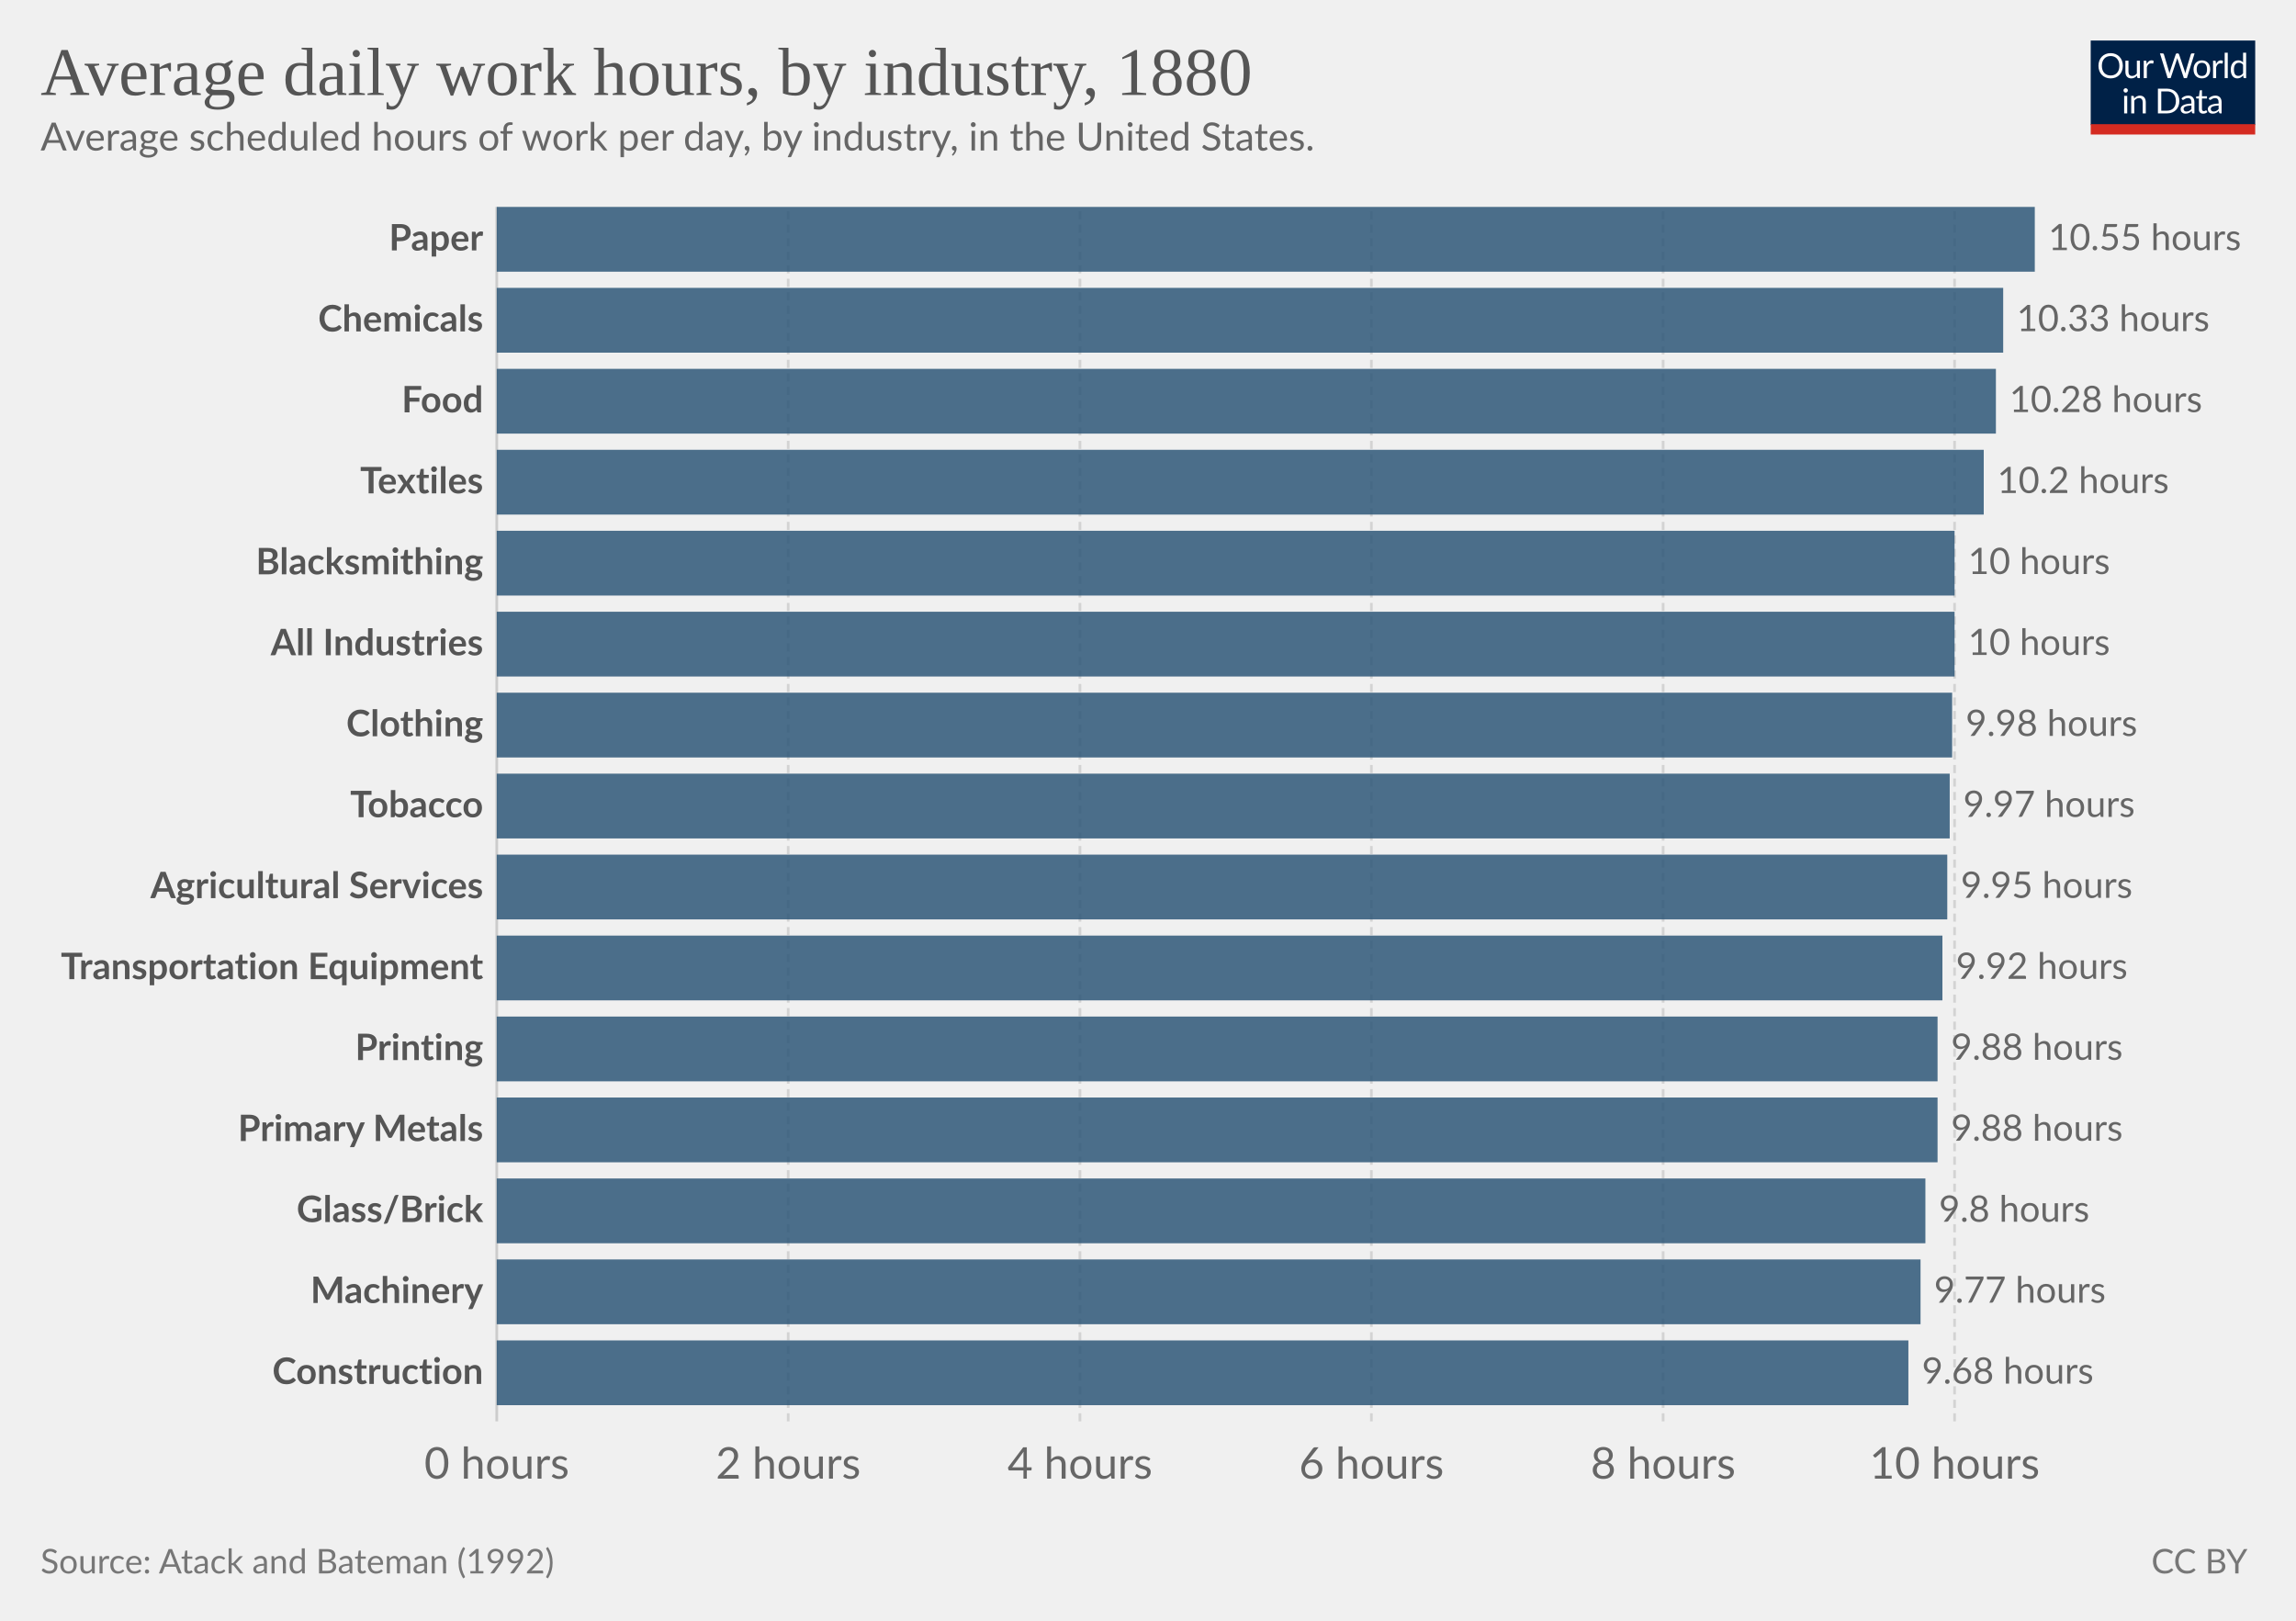
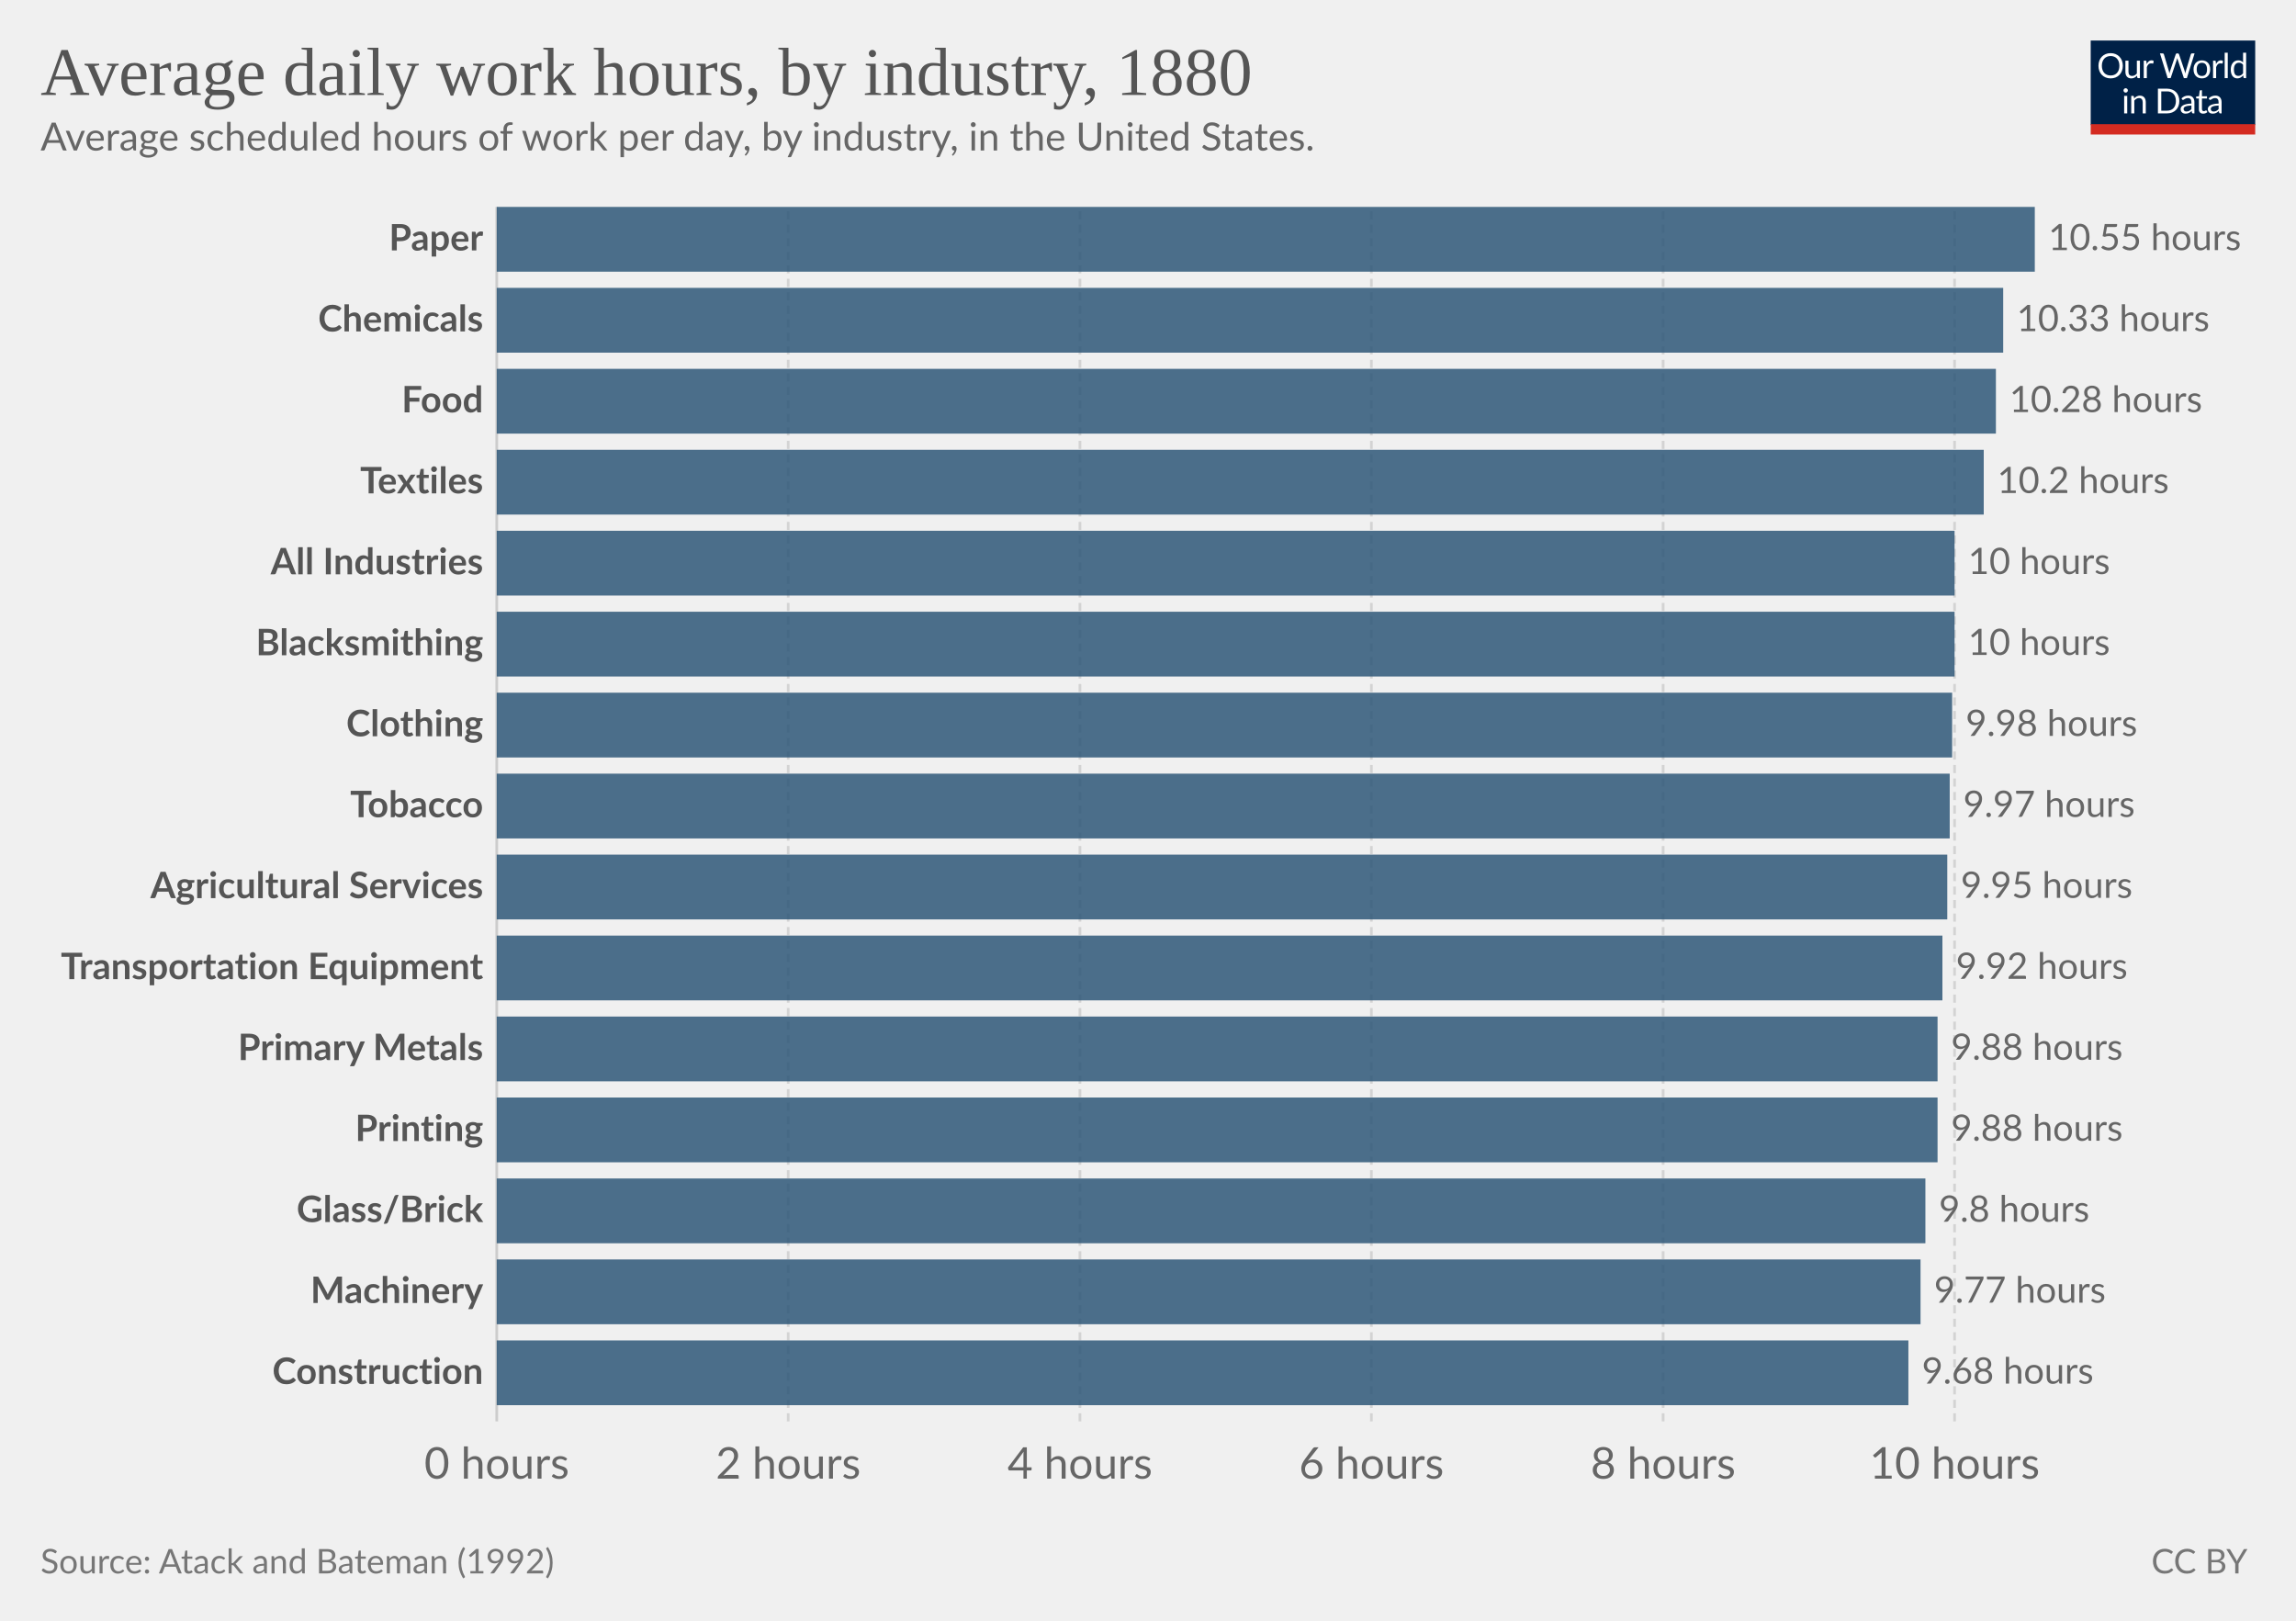
<svg xmlns="http://www.w3.org/2000/svg" version="1.1" style="font-family:Lato, 'Helvetica Neue', Helvetica, Arial, sans-serif;font-size:18px;background-color:white;text-rendering:optimizeLegibility;-webkit-font-smoothing:antialiased" width="850" height="600" viewBox="0 0 850 600">
  <g class="HeaderView">
    <g transform="translate(774, 15) scale(0.29)">
      <svg className="owidLog" width="210" height="120" viewBox="0 0 210 120" fill="none">
        <g clip-path="url(#clip0)">
          <path d="M0 0h210v107.89H0V0z" fill="#002147" />
          <path d="M40.98 32.25c0 2.36-.38 4.53-1.12 6.51a14.26 14.26 0 0 1-8.1 8.4c-1.9.78-4.02 1.17-6.34 1.17-2.31 0-4.42-.39-6.33-1.17a14.31 14.31 0 0 1-8.08-8.4 18.29 18.29 0 0 1-1.12-6.51c0-2.36.38-4.53 1.12-6.5.75-1.97 1.8-3.67 3.17-5.1a14.32 14.32 0 0 1 4.9-3.34c1.92-.8 4.03-1.19 6.34-1.19 2.32 0 4.43.4 6.34 1.19 1.92.8 3.56 1.9 4.93 3.34a14.87 14.87 0 0 1 3.17 5.1 18.1 18.1 0 0 1 1.12 6.5zm-4.38 0c0-1.94-.26-3.68-.8-5.22a10.91 10.91 0 0 0-2.24-3.89 9.68 9.68 0 0 0-3.52-2.46 11.95 11.95 0 0 0-4.62-.86c-1.68 0-3.21.28-4.6.86a9.88 9.88 0 0 0-3.54 2.46 10.91 10.91 0 0 0-2.24 3.9c-.53 1.53-.8 3.27-.8 5.2 0 1.94.27 3.68.8 5.22a11.17 11.17 0 0 0 2.24 3.9 10.01 10.01 0 0 0 3.55 2.44c1.38.56 2.9.83 4.6.83s3.24-.27 4.61-.83a9.8 9.8 0 0 0 3.52-2.44 11.17 11.17 0 0 0 2.25-3.9c.53-1.54.8-3.28.8-5.21zm26.22-6.54V48H60.5c-.56 0-.9-.27-1.05-.81l-.31-2.4a12.45 12.45 0 0 1-3.26 2.6c-1.2.64-2.58.96-4.13.96-1.22 0-2.3-.2-3.24-.6a6.52 6.52 0 0 1-2.33-1.7 7.37 7.37 0 0 1-1.43-2.67c-.3-1.04-.46-2.2-.46-3.45V25.7h3.91v14.22c0 1.68.38 2.99 1.15 3.91.77.93 1.96 1.39 3.54 1.39 1.16 0 2.24-.27 3.23-.82a10.42 10.42 0 0 0 2.8-2.28V25.7h3.91zm8.61 4.47a9.94 9.94 0 0 1 2.6-3.56 5.64 5.64 0 0 1 3.76-1.3c.47 0 .92.05 1.34.15.44.1.83.27 1.17.49l-.3 2.92c-.09.37-.3.55-.66.55-.2 0-.5-.04-.9-.13a6.21 6.21 0 0 0-3.24.18 4.23 4.23 0 0 0-1.47.92c-.42.4-.81.9-1.17 1.5-.33.58-.64 1.26-.92 2.02V48H67.7V25.71h2.25c.42 0 .72.08.88.25.16.16.27.44.33.83l.26 3.39zm61.16-13.7L122.75 48h-3.82l-7.99-24.05a21.95 21.95 0 0 1-.42-1.58 38.36 38.36 0 0 1-.44 1.58L102.05 48h-3.83L88.4 16.47h3.54c.38 0 .7.1.95.29.26.2.43.43.5.73l6.52 21.9.28 1.28.29 1.46.3-1.46.38-1.27 7.41-21.91c.1-.25.26-.48.51-.69.27-.22.58-.33.95-.33h1.23c.38 0 .69.1.92.29a1.77 1.77 0 0 1 .53.73l7.4 21.9a28.4 28.4 0 0 1 .68 2.62 29.52 29.52 0 0 1 .52-2.61l6.54-21.91a1.31 1.31 0 0 1 .48-.7c.27-.21.58-.32.95-.32h3.32zm9.35 8.88c1.63 0 3.1.27 4.4.82a9.43 9.43 0 0 1 5.46 5.94c.5 1.4.74 2.98.74 4.73 0 1.76-.25 3.34-.74 4.75a9.43 9.43 0 0 1-5.46 5.92c-1.3.52-2.77.79-4.4.79-1.64 0-3.12-.27-4.44-.8a9.42 9.42 0 0 1-3.35-2.3c-.92-1-1.63-2.2-2.13-3.61-.49-1.41-.73-3-.73-4.75s.24-3.33.73-4.73c.5-1.43 1.2-2.64 2.13-3.63.93-1 2.04-1.77 3.35-2.31 1.32-.55 2.8-.82 4.44-.82zm0 19.89c2.2 0 3.84-.73 4.93-2.2 1.08-1.48 1.63-3.54 1.63-6.18 0-2.66-.55-4.72-1.63-6.2-1.09-1.49-2.73-2.23-4.93-2.23-1.12 0-2.09.2-2.93.57a5.71 5.71 0 0 0-2.06 1.65c-.55.72-.96 1.61-1.24 2.67-.26 1.04-.4 2.22-.4 3.54 0 2.64.55 4.7 1.64 6.18 1.1 1.47 2.76 2.2 4.99 2.2zm17.97-15.07a9.94 9.94 0 0 1 2.6-3.56 5.64 5.64 0 0 1 3.76-1.3c.47 0 .91.05 1.34.15.44.1.83.27 1.16.49l-.28 2.92c-.09.37-.31.55-.66.55-.2 0-.5-.04-.9-.13a6.2 6.2 0 0 0-3.24.18 4.23 4.23 0 0 0-1.47.92c-.43.4-.82.9-1.17 1.5a13.1 13.1 0 0 0-.92 2.02V48h-3.94V25.71h2.24c.43 0 .72.08.88.25.17.16.28.44.33.83l.27 3.39zm15.04-14.59V48h-3.92V15.6h3.92zm19.55 15.43a6.22 6.22 0 0 0-2.38-2.05 6.7 6.7 0 0 0-2.86-.6c-2.07 0-3.66.75-4.77 2.23-1.12 1.48-1.68 3.6-1.68 6.33 0 1.46.13 2.7.38 3.74a7.29 7.29 0 0 0 1.1 2.56 4.35 4.35 0 0 0 1.78 1.45c.7.3 1.5.46 2.4.46 1.29 0 2.41-.3 3.36-.88a9.6 9.6 0 0 0 2.67-2.49V31.02zm3.91-15.43V48h-2.33c-.56 0-.9-.27-1.06-.81l-.35-2.71a12.13 12.13 0 0 1-3.25 2.77 8.28 8.28 0 0 1-4.23 1.06 7.31 7.31 0 0 1-6.14-2.9c-.73-.96-1.3-2.15-1.69-3.57a18.35 18.35 0 0 1 .07-9.48 11.29 11.29 0 0 1 1.89-3.7 8.7 8.7 0 0 1 7.06-3.34 7.96 7.96 0 0 1 6.12 2.62V15.59h3.91zM46.61 70.71V93H42.7V70.71h3.91zm.84-7c0 .39-.08.75-.24 1.09-.15.32-.35.61-.62.88-.25.25-.55.44-.9.59a2.67 2.67 0 0 1-2.16 0 2.9 2.9 0 0 1-1.45-1.47 2.67 2.67 0 0 1 0-2.16c.15-.35.35-.65.6-.9.25-.27.53-.47.85-.62a2.67 2.67 0 0 1 2.16 0c.35.15.65.35.9.62.27.25.47.55.62.9.16.34.24.7.24 1.08zm7.97 10.24c.49-.54 1-1.04 1.54-1.48a9.85 9.85 0 0 1 3.66-1.84 8.96 8.96 0 0 1 5.43.35c.94.4 1.72.97 2.33 1.71.63.74 1.11 1.62 1.43 2.67.32 1.04.49 2.19.49 3.45V93h-3.94V78.81c0-1.69-.4-3-1.17-3.92-.76-.93-1.93-1.4-3.5-1.4-1.15 0-2.24.27-3.25.83-1 .56-1.92 1.31-2.77 2.27V93h-3.94V70.71h2.35c.56 0 .9.28 1.04.82l.3 2.42zm57.7 3.3c0 2.36-.37 4.5-1.11 6.44a14.3 14.3 0 0 1-3.17 4.98c-1.37 1.37-3 2.45-4.93 3.2-1.9.76-4.02 1.13-6.33 1.13H85.8V61.47h11.77c2.31 0 4.42.39 6.33 1.15a13.8 13.8 0 0 1 8.1 8.18 17.75 17.75 0 0 1 1.12 6.45zm-4.37 0c0-1.94-.26-3.67-.8-5.2a10.94 10.94 0 0 0-2.23-3.87 9.57 9.57 0 0 0-3.53-2.42 12.23 12.23 0 0 0-4.61-.83h-7.5v24.62h7.5c1.7 0 3.24-.28 4.61-.84a9.7 9.7 0 0 0 3.53-2.4 10.94 10.94 0 0 0 2.24-3.87c.53-1.53.8-3.26.8-5.2zm19.8 5.72c-1.8.06-3.34.2-4.62.44-1.26.22-2.3.51-3.1.88-.8.36-1.37.8-1.74 1.3-.35.5-.53 1.05-.53 1.67 0 .58.1 1.1.3 1.52a3 3 0 0 0 .76 1.05c.34.27.73.46 1.17.6a6.13 6.13 0 0 0 1.45.17 7.28 7.28 0 0 0 3.5-.81 11.95 11.95 0 0 0 2.82-2.2v-4.62zm-12.65-9.11a12.73 12.73 0 0 1 3.98-2.66c1.43-.59 3-.88 4.73-.88 1.25 0 2.36.2 3.33.61a6.81 6.81 0 0 1 3.94 4.38c.33 1.04.5 2.19.5 3.43V93h-1.74a1.8 1.8 0 0 1-.88-.18c-.2-.13-.36-.38-.48-.74l-.44-2.12-1.72 1.46a9.48 9.48 0 0 1-3.74 1.7c-.69.15-1.46.23-2.3.23-.87 0-1.69-.12-2.45-.35a5.34 5.34 0 0 1-3.34-2.93 6.64 6.64 0 0 1-.49-2.64c0-.88.25-1.72.73-2.53a6.33 6.33 0 0 1 2.35-2.17c1.09-.63 2.5-1.15 4.25-1.54 1.75-.41 3.89-.65 6.42-.7v-1.75c0-1.73-.37-3.03-1.12-3.91-.75-.9-1.84-1.34-3.28-1.34-.97 0-1.78.12-2.44.37-.64.23-1.2.5-1.7.81l-1.23.82c-.33.23-.67.35-1 .35-.27 0-.5-.07-.69-.2a2.1 2.1 0 0 1-.48-.53l-.7-1.25zm27.67 19.5c-1.76 0-3.12-.5-4.07-1.48-.94-.98-1.41-2.4-1.41-4.25V74h-2.68a.9.9 0 0 1-.6-.2c-.16-.14-.24-.36-.24-.66v-1.56l3.65-.46.9-6.89c.05-.22.14-.4.29-.52a.88.88 0 0 1 .62-.22H142v7.67h6.44V74H142v13.38c0 .94.22 1.63.68 2.09.45.45 1.04.68 1.76.68a3.21 3.21 0 0 0 1.85-.53l.55-.35c.16-.12.3-.18.41-.18.2 0 .4.13.55.38l1.15 1.87a7.45 7.45 0 0 1-2.44 1.5 8.53 8.53 0 0 1-2.95.52zm19.68-10.4c-1.8.07-3.34.21-4.62.45-1.26.22-2.3.51-3.1.88-.8.36-1.37.8-1.74 1.3-.35.5-.53 1.05-.53 1.67 0 .58.1 1.1.3 1.52a2.9 2.9 0 0 0 .76 1.05c.34.27.73.46 1.17.6a6.13 6.13 0 0 0 1.45.17 7.3 7.3 0 0 0 3.5-.81 12.04 12.04 0 0 0 2.82-2.2v-4.62zm-12.65-9.1a12.72 12.72 0 0 1 3.99-2.66c1.42-.59 3-.88 4.72-.88 1.25 0 2.36.2 3.33.61a6.81 6.81 0 0 1 3.94 4.38c.33 1.04.5 2.19.5 3.43V93h-1.74a1.8 1.8 0 0 1-.88-.18c-.2-.13-.36-.38-.48-.74l-.44-2.12-1.72 1.46a9.48 9.48 0 0 1-3.74 1.7c-.69.15-1.46.23-2.3.23-.87 0-1.69-.12-2.45-.35a5.33 5.33 0 0 1-3.34-2.93 6.62 6.62 0 0 1-.49-2.64c0-.88.25-1.72.73-2.53a6.33 6.33 0 0 1 2.35-2.17c1.09-.63 2.5-1.15 4.25-1.54 1.74-.41 3.89-.65 6.42-.7v-1.75c0-1.73-.37-3.03-1.12-3.91-.75-.9-1.84-1.34-3.28-1.34-.97 0-1.78.12-2.44.37-.64.23-1.2.5-1.7.81l-1.22.82c-.34.23-.68.35-1.02.35-.26 0-.49-.07-.68-.2a1.88 1.88 0 0 1-.48-.53l-.7-1.25zM40.98 32.25c0 2.36-.38 4.53-1.12 6.51a14.26 14.26 0 0 1-8.1 8.4c-1.9.78-4.02 1.17-6.34 1.17-2.31 0-4.42-.39-6.33-1.17a14.31 14.31 0 0 1-8.08-8.4 18.29 18.29 0 0 1-1.12-6.51c0-2.36.38-4.53 1.12-6.5.75-1.97 1.8-3.67 3.17-5.1a14.32 14.32 0 0 1 4.9-3.34c1.92-.8 4.03-1.19 6.34-1.19 2.32 0 4.43.4 6.34 1.19 1.92.8 3.56 1.9 4.93 3.34a14.87 14.87 0 0 1 3.17 5.1 18.1 18.1 0 0 1 1.12 6.5zm-4.38 0c0-1.94-.26-3.68-.8-5.22a10.91 10.91 0 0 0-2.24-3.89 9.68 9.68 0 0 0-3.52-2.46 11.95 11.95 0 0 0-4.62-.86c-1.68 0-3.21.28-4.6.86a9.88 9.88 0 0 0-3.54 2.46 10.91 10.91 0 0 0-2.24 3.9c-.53 1.53-.8 3.27-.8 5.2 0 1.94.27 3.68.8 5.22a11.17 11.17 0 0 0 2.24 3.9 10.01 10.01 0 0 0 3.55 2.44c1.38.56 2.9.83 4.6.83s3.24-.27 4.61-.83a9.8 9.8 0 0 0 3.52-2.44 11.17 11.17 0 0 0 2.25-3.9c.53-1.54.8-3.28.8-5.21zm26.22-6.54V48H60.5c-.56 0-.9-.27-1.05-.81l-.31-2.4a12.45 12.45 0 0 1-3.26 2.6c-1.2.64-2.58.96-4.13.96-1.22 0-2.3-.2-3.24-.6a6.52 6.52 0 0 1-2.33-1.7 7.37 7.37 0 0 1-1.43-2.67c-.3-1.04-.46-2.2-.46-3.45V25.7h3.91v14.22c0 1.68.38 2.99 1.15 3.91.77.93 1.96 1.39 3.54 1.39 1.16 0 2.24-.27 3.23-.82a10.42 10.42 0 0 0 2.8-2.28V25.7h3.91zm8.61 4.47a9.94 9.94 0 0 1 2.6-3.56 5.64 5.64 0 0 1 3.76-1.3c.47 0 .92.05 1.34.15.44.1.83.27 1.17.49l-.3 2.92c-.09.37-.3.55-.66.55-.2 0-.5-.04-.9-.13a6.21 6.21 0 0 0-3.24.18 4.23 4.23 0 0 0-1.47.92c-.42.4-.81.9-1.17 1.5-.33.58-.64 1.26-.92 2.02V48H67.7V25.71h2.25c.42 0 .72.08.88.25.16.16.27.44.33.83l.26 3.39zm61.16-13.7L122.75 48h-3.82l-7.99-24.05a21.95 21.95 0 0 1-.42-1.58 38.36 38.36 0 0 1-.44 1.58L102.05 48h-3.83L88.4 16.47h3.54c.38 0 .7.1.95.29.26.2.43.43.5.73l6.52 21.9.28 1.28.29 1.46.3-1.46.38-1.27 7.41-21.91c.1-.25.26-.48.51-.69.27-.22.58-.33.95-.33h1.23c.38 0 .69.1.92.29a1.77 1.77 0 0 1 .53.73l7.4 21.9a28.4 28.4 0 0 1 .68 2.62 29.52 29.52 0 0 1 .52-2.61l6.54-21.91a1.31 1.31 0 0 1 .48-.7c.27-.21.58-.32.95-.32h3.32zm9.35 8.88c1.63 0 3.1.27 4.4.82a9.43 9.43 0 0 1 5.46 5.94c.5 1.4.74 2.98.74 4.73 0 1.76-.25 3.34-.74 4.75a9.43 9.43 0 0 1-5.46 5.92c-1.3.52-2.77.79-4.4.79-1.64 0-3.12-.27-4.44-.8a9.42 9.42 0 0 1-3.35-2.3c-.92-1-1.63-2.2-2.13-3.61-.49-1.41-.73-3-.73-4.75s.24-3.33.73-4.73c.5-1.43 1.2-2.64 2.13-3.63.93-1 2.04-1.77 3.35-2.31 1.32-.55 2.8-.82 4.44-.82zm0 19.89c2.2 0 3.84-.73 4.93-2.2 1.08-1.48 1.63-3.54 1.63-6.18 0-2.66-.55-4.72-1.63-6.2-1.09-1.49-2.73-2.23-4.93-2.23-1.12 0-2.09.2-2.93.57a5.71 5.71 0 0 0-2.06 1.65c-.55.72-.96 1.61-1.24 2.67-.26 1.04-.4 2.22-.4 3.54 0 2.64.55 4.7 1.64 6.18 1.1 1.47 2.76 2.2 4.99 2.2zm17.97-15.07a9.94 9.94 0 0 1 2.6-3.56 5.64 5.64 0 0 1 3.76-1.3c.47 0 .91.05 1.34.15.44.1.83.27 1.16.49l-.28 2.92c-.09.37-.31.55-.66.55-.2 0-.5-.04-.9-.13a6.2 6.2 0 0 0-3.24.18 4.23 4.23 0 0 0-1.47.92c-.43.4-.82.9-1.17 1.5a13.1 13.1 0 0 0-.92 2.02V48h-3.94V25.71h2.24c.43 0 .72.08.88.25.17.16.28.44.33.83l.27 3.39zm15.04-14.59V48h-3.92V15.6h3.92zm19.55 15.43a6.22 6.22 0 0 0-2.38-2.05 6.7 6.7 0 0 0-2.86-.6c-2.07 0-3.66.75-4.77 2.23-1.12 1.48-1.68 3.6-1.68 6.33 0 1.46.13 2.7.38 3.74a7.29 7.29 0 0 0 1.1 2.56 4.35 4.35 0 0 0 1.78 1.45c.7.3 1.5.46 2.4.46 1.29 0 2.41-.3 3.36-.88a9.6 9.6 0 0 0 2.67-2.49V31.02zm3.91-15.43V48h-2.33c-.56 0-.9-.27-1.06-.81l-.35-2.71a12.13 12.13 0 0 1-3.25 2.77 8.28 8.28 0 0 1-4.23 1.06 7.31 7.31 0 0 1-6.14-2.9c-.73-.96-1.3-2.15-1.69-3.57a18.35 18.35 0 0 1 .07-9.48 11.29 11.29 0 0 1 1.89-3.7 8.7 8.7 0 0 1 7.06-3.34 7.96 7.96 0 0 1 6.12 2.62V15.59h3.91zM46.61 70.71V93H42.7V70.71h3.91zm.84-7c0 .39-.08.75-.24 1.09-.15.32-.35.61-.62.88-.25.25-.55.44-.9.59a2.67 2.67 0 0 1-2.16 0 2.9 2.9 0 0 1-1.45-1.47 2.67 2.67 0 0 1 0-2.16c.15-.35.35-.65.6-.9.25-.27.53-.47.85-.62a2.67 2.67 0 0 1 2.16 0c.35.15.65.35.9.62.27.25.47.55.62.9.16.34.24.7.24 1.08zm7.97 10.24c.49-.54 1-1.04 1.54-1.48a9.85 9.85 0 0 1 3.66-1.84 8.96 8.96 0 0 1 5.43.35c.94.4 1.72.97 2.33 1.71.63.74 1.11 1.62 1.43 2.67.32 1.04.49 2.19.49 3.45V93h-3.94V78.81c0-1.69-.4-3-1.17-3.92-.76-.93-1.93-1.4-3.5-1.4-1.15 0-2.24.27-3.25.83-1 .56-1.92 1.31-2.77 2.27V93h-3.94V70.71h2.35c.56 0 .9.28 1.04.82l.3 2.42zm57.7 3.3c0 2.36-.37 4.5-1.11 6.44a14.3 14.3 0 0 1-3.17 4.98c-1.37 1.37-3 2.45-4.93 3.2-1.9.76-4.02 1.13-6.33 1.13H85.8V61.47h11.77c2.31 0 4.42.39 6.33 1.15a13.8 13.8 0 0 1 8.1 8.18 17.75 17.75 0 0 1 1.12 6.45zm-4.37 0c0-1.94-.26-3.67-.8-5.2a10.94 10.94 0 0 0-2.23-3.87 9.57 9.57 0 0 0-3.53-2.42 12.23 12.23 0 0 0-4.61-.83h-7.5v24.62h7.5c1.7 0 3.24-.28 4.61-.84a9.7 9.7 0 0 0 3.53-2.4 10.94 10.94 0 0 0 2.24-3.87c.53-1.53.8-3.26.8-5.2zm19.8 5.72c-1.8.06-3.34.2-4.62.44-1.26.22-2.3.51-3.1.88-.8.36-1.37.8-1.74 1.3-.35.5-.53 1.05-.53 1.67 0 .58.1 1.1.3 1.52a3 3 0 0 0 .76 1.05c.34.27.73.46 1.17.6a6.13 6.13 0 0 0 1.45.17 7.28 7.28 0 0 0 3.5-.81 11.95 11.95 0 0 0 2.82-2.2v-4.62zm-12.65-9.11a12.73 12.73 0 0 1 3.98-2.66c1.43-.59 3-.88 4.73-.88 1.25 0 2.36.2 3.33.61a6.81 6.81 0 0 1 3.94 4.38c.33 1.04.5 2.19.5 3.43V93h-1.74a1.8 1.8 0 0 1-.88-.18c-.2-.13-.36-.38-.48-.74l-.44-2.12-1.72 1.46a9.48 9.48 0 0 1-3.74 1.7c-.69.15-1.46.23-2.3.23-.87 0-1.69-.12-2.45-.35a5.34 5.34 0 0 1-3.34-2.93 6.64 6.64 0 0 1-.49-2.64c0-.88.25-1.72.73-2.53a6.33 6.33 0 0 1 2.35-2.17c1.09-.63 2.5-1.15 4.25-1.54 1.75-.41 3.89-.65 6.42-.7v-1.75c0-1.73-.37-3.03-1.12-3.91-.75-.9-1.84-1.34-3.28-1.34-.97 0-1.78.12-2.44.37-.64.23-1.2.5-1.7.81l-1.23.82c-.33.23-.67.35-1 .35-.27 0-.5-.07-.69-.2a2.1 2.1 0 0 1-.48-.53l-.7-1.25zm27.67 19.5c-1.76 0-3.12-.5-4.07-1.48-.94-.98-1.41-2.4-1.41-4.25V74h-2.68a.9.9 0 0 1-.6-.2c-.16-.14-.24-.36-.24-.66v-1.56l3.65-.46.9-6.89c.05-.22.14-.4.29-.52a.88.88 0 0 1 .62-.22H142v7.67h6.44V74H142v13.38c0 .94.22 1.63.68 2.09.45.45 1.04.68 1.76.68a3.21 3.21 0 0 0 1.85-.53l.55-.35c.16-.12.3-.18.41-.18.2 0 .4.13.55.38l1.15 1.87a7.45 7.45 0 0 1-2.44 1.5 8.53 8.53 0 0 1-2.95.52zm19.68-10.4c-1.8.07-3.34.21-4.62.45-1.26.22-2.3.51-3.1.88-.8.36-1.37.8-1.74 1.3-.35.5-.53 1.05-.53 1.67 0 .58.1 1.1.3 1.52a2.9 2.9 0 0 0 .76 1.05c.34.27.73.46 1.17.6a6.13 6.13 0 0 0 1.45.17 7.3 7.3 0 0 0 3.5-.81 12.04 12.04 0 0 0 2.82-2.2v-4.62zm-12.65-9.1a12.72 12.72 0 0 1 3.99-2.66c1.42-.59 3-.88 4.72-.88 1.25 0 2.36.2 3.33.61a6.81 6.81 0 0 1 3.94 4.38c.33 1.04.5 2.19.5 3.43V93h-1.74a1.8 1.8 0 0 1-.88-.18c-.2-.13-.36-.38-.48-.74l-.44-2.12-1.72 1.46a9.48 9.48 0 0 1-3.74 1.7c-.69.15-1.46.23-2.3.23-.87 0-1.69-.12-2.45-.35a5.33 5.33 0 0 1-3.34-2.93 6.62 6.62 0 0 1-.49-2.64c0-.88.25-1.72.73-2.53a6.33 6.33 0 0 1 2.35-2.17c1.09-.63 2.5-1.15 4.25-1.54 1.74-.41 3.89-.65 6.42-.7v-1.75c0-1.73-.37-3.03-1.12-3.91-.75-.9-1.84-1.34-3.28-1.34-.97 0-1.78.12-2.44.37-.64.23-1.2.5-1.7.81l-1.22.82c-.34.23-.68.35-1.02.35-.26 0-.49-.07-.68-.2a1.88 1.88 0 0 1-.48-.53l-.7-1.25zM40.98 32.25c0 2.36-.38 4.53-1.12 6.51a14.26 14.26 0 0 1-8.1 8.4c-1.9.78-4.02 1.17-6.34 1.17-2.31 0-4.42-.39-6.33-1.17a14.31 14.31 0 0 1-8.08-8.4 18.29 18.29 0 0 1-1.12-6.51c0-2.36.38-4.53 1.12-6.5.75-1.97 1.8-3.67 3.17-5.1a14.32 14.32 0 0 1 4.9-3.34c1.92-.8 4.03-1.19 6.34-1.19 2.32 0 4.43.4 6.34 1.19 1.92.8 3.56 1.9 4.93 3.34a14.87 14.87 0 0 1 3.17 5.1 18.1 18.1 0 0 1 1.12 6.5zm-4.38 0c0-1.94-.26-3.68-.8-5.22a10.91 10.91 0 0 0-2.24-3.89 9.68 9.68 0 0 0-3.52-2.46 11.95 11.95 0 0 0-4.62-.86c-1.68 0-3.21.28-4.6.86a9.88 9.88 0 0 0-3.54 2.46 10.91 10.91 0 0 0-2.24 3.9c-.53 1.53-.8 3.27-.8 5.2 0 1.94.27 3.68.8 5.22a11.17 11.17 0 0 0 2.24 3.9 10.01 10.01 0 0 0 3.55 2.44c1.38.56 2.9.83 4.6.83s3.24-.27 4.61-.83a9.8 9.8 0 0 0 3.52-2.44 11.17 11.17 0 0 0 2.25-3.9c.53-1.54.8-3.28.8-5.21zm26.22-6.54V48H60.5c-.56 0-.9-.27-1.05-.81l-.31-2.4a12.45 12.45 0 0 1-3.26 2.6c-1.2.64-2.58.96-4.13.96-1.22 0-2.3-.2-3.24-.6a6.52 6.52 0 0 1-2.33-1.7 7.37 7.37 0 0 1-1.43-2.67c-.3-1.04-.46-2.2-.46-3.45V25.7h3.91v14.22c0 1.68.38 2.99 1.15 3.91.77.93 1.96 1.39 3.54 1.39 1.16 0 2.24-.27 3.23-.82a10.42 10.42 0 0 0 2.8-2.28V25.7h3.91zm8.61 4.47a9.94 9.94 0 0 1 2.6-3.56 5.64 5.64 0 0 1 3.76-1.3c.47 0 .92.05 1.34.15.44.1.83.27 1.17.49l-.3 2.92c-.09.37-.3.55-.66.55-.2 0-.5-.04-.9-.13a6.21 6.21 0 0 0-3.24.18 4.23 4.23 0 0 0-1.47.92c-.42.4-.81.9-1.17 1.5-.33.58-.64 1.26-.92 2.02V48H67.7V25.71h2.25c.42 0 .72.08.88.25.16.16.27.44.33.83l.26 3.39zm61.16-13.7L122.75 48h-3.82l-7.99-24.05a21.95 21.95 0 0 1-.42-1.58 38.36 38.36 0 0 1-.44 1.58L102.05 48h-3.83L88.4 16.47h3.54c.38 0 .7.1.95.29.26.2.43.43.5.73l6.52 21.9.28 1.28.29 1.46.3-1.46.38-1.27 7.41-21.91c.1-.25.26-.48.51-.69.27-.22.58-.33.95-.33h1.23c.38 0 .69.1.92.29a1.77 1.77 0 0 1 .53.73l7.4 21.9a28.4 28.4 0 0 1 .68 2.62 29.52 29.52 0 0 1 .52-2.61l6.54-21.91a1.31 1.31 0 0 1 .48-.7c.27-.21.58-.32.95-.32h3.32zm9.35 8.88c1.63 0 3.1.27 4.4.82a9.43 9.43 0 0 1 5.46 5.94c.5 1.4.74 2.98.74 4.73 0 1.76-.25 3.34-.74 4.75a9.43 9.43 0 0 1-5.46 5.92c-1.3.52-2.77.79-4.4.79-1.64 0-3.12-.27-4.44-.8a9.42 9.42 0 0 1-3.35-2.3c-.92-1-1.63-2.2-2.13-3.61-.49-1.41-.73-3-.73-4.75s.24-3.33.73-4.73c.5-1.43 1.2-2.64 2.13-3.63.93-1 2.04-1.77 3.35-2.31 1.32-.55 2.8-.82 4.44-.82zm0 19.89c2.2 0 3.84-.73 4.93-2.2 1.08-1.48 1.63-3.54 1.63-6.18 0-2.66-.55-4.72-1.63-6.2-1.09-1.49-2.73-2.23-4.93-2.23-1.12 0-2.09.2-2.93.57a5.71 5.71 0 0 0-2.06 1.65c-.55.72-.96 1.61-1.24 2.67-.26 1.04-.4 2.22-.4 3.54 0 2.64.55 4.7 1.64 6.18 1.1 1.47 2.76 2.2 4.99 2.2zm17.97-15.07a9.94 9.94 0 0 1 2.6-3.56 5.64 5.64 0 0 1 3.76-1.3c.47 0 .91.05 1.34.15.44.1.83.27 1.16.49l-.28 2.92c-.09.37-.31.55-.66.55-.2 0-.5-.04-.9-.13a6.2 6.2 0 0 0-3.24.18 4.23 4.23 0 0 0-1.47.92c-.43.4-.82.9-1.17 1.5a13.1 13.1 0 0 0-.92 2.02V48h-3.94V25.71h2.24c.43 0 .72.08.88.25.17.16.28.44.33.83l.27 3.39zm15.04-14.59V48h-3.92V15.6h3.92zm19.55 15.43a6.22 6.22 0 0 0-2.38-2.05 6.7 6.7 0 0 0-2.86-.6c-2.07 0-3.66.75-4.77 2.23-1.12 1.48-1.68 3.6-1.68 6.33 0 1.46.13 2.7.38 3.74a7.29 7.29 0 0 0 1.1 2.56 4.35 4.35 0 0 0 1.78 1.45c.7.3 1.5.46 2.4.46 1.29 0 2.41-.3 3.36-.88a9.6 9.6 0 0 0 2.67-2.49V31.02zm3.91-15.43V48h-2.33c-.56 0-.9-.27-1.06-.81l-.35-2.71a12.13 12.13 0 0 1-3.25 2.77 8.28 8.28 0 0 1-4.23 1.06 7.31 7.31 0 0 1-6.14-2.9c-.73-.96-1.3-2.15-1.69-3.57a18.35 18.35 0 0 1 .07-9.48 11.29 11.29 0 0 1 1.89-3.7 8.7 8.7 0 0 1 7.06-3.34 7.96 7.96 0 0 1 6.12 2.62V15.59h3.91zM46.61 70.71V93H42.7V70.71h3.91zm.84-7c0 .39-.08.75-.24 1.09-.15.32-.35.61-.62.88-.25.25-.55.44-.9.59a2.67 2.67 0 0 1-2.16 0 2.9 2.9 0 0 1-1.45-1.47 2.67 2.67 0 0 1 0-2.16c.15-.35.35-.65.6-.9.25-.27.53-.47.85-.62a2.67 2.67 0 0 1 2.16 0c.35.15.65.35.9.62.27.25.47.55.62.9.16.34.24.7.24 1.08zm7.97 10.24c.49-.54 1-1.04 1.54-1.48a9.85 9.85 0 0 1 3.66-1.84 8.96 8.96 0 0 1 5.43.35c.94.4 1.72.97 2.33 1.71.63.74 1.11 1.62 1.43 2.67.32 1.04.49 2.19.49 3.45V93h-3.94V78.81c0-1.69-.4-3-1.17-3.92-.76-.93-1.93-1.4-3.5-1.4-1.15 0-2.24.27-3.25.83-1 .56-1.92 1.31-2.77 2.27V93h-3.94V70.71h2.35c.56 0 .9.28 1.04.82l.3 2.42zm57.7 3.3c0 2.36-.37 4.5-1.11 6.44a14.3 14.3 0 0 1-3.17 4.98c-1.37 1.37-3 2.45-4.93 3.2-1.9.76-4.02 1.13-6.33 1.13H85.8V61.47h11.77c2.31 0 4.42.39 6.33 1.15a13.8 13.8 0 0 1 8.1 8.18 17.75 17.75 0 0 1 1.12 6.45zm-4.37 0c0-1.94-.26-3.67-.8-5.2a10.94 10.94 0 0 0-2.23-3.87 9.57 9.57 0 0 0-3.53-2.42 12.23 12.23 0 0 0-4.61-.83h-7.5v24.62h7.5c1.7 0 3.24-.28 4.61-.84a9.7 9.7 0 0 0 3.53-2.4 10.94 10.94 0 0 0 2.24-3.87c.53-1.53.8-3.26.8-5.2zm19.8 5.72c-1.8.06-3.34.2-4.62.44-1.26.22-2.3.51-3.1.88-.8.36-1.37.8-1.74 1.3-.35.5-.53 1.05-.53 1.67 0 .58.1 1.1.3 1.52a3 3 0 0 0 .76 1.05c.34.27.73.46 1.17.6a6.13 6.13 0 0 0 1.45.17 7.28 7.28 0 0 0 3.5-.81 11.95 11.95 0 0 0 2.82-2.2v-4.62zm-12.65-9.11a12.73 12.73 0 0 1 3.98-2.66c1.43-.59 3-.88 4.73-.88 1.25 0 2.36.2 3.33.61a6.81 6.81 0 0 1 3.94 4.38c.33 1.04.5 2.19.5 3.43V93h-1.74a1.8 1.8 0 0 1-.88-.18c-.2-.13-.36-.38-.48-.74l-.44-2.12-1.72 1.46a9.48 9.48 0 0 1-3.74 1.7c-.69.15-1.46.23-2.3.23-.87 0-1.69-.12-2.45-.35a5.34 5.34 0 0 1-3.34-2.93 6.64 6.64 0 0 1-.49-2.64c0-.88.25-1.72.73-2.53a6.33 6.33 0 0 1 2.35-2.17c1.09-.63 2.5-1.15 4.25-1.54 1.75-.41 3.89-.65 6.42-.7v-1.75c0-1.73-.37-3.03-1.12-3.91-.75-.9-1.84-1.34-3.28-1.34-.97 0-1.78.12-2.44.37-.64.23-1.2.5-1.7.81l-1.23.82c-.33.23-.67.35-1 .35-.27 0-.5-.07-.69-.2a2.1 2.1 0 0 1-.48-.53l-.7-1.25zm27.67 19.5c-1.76 0-3.12-.5-4.07-1.48-.94-.98-1.41-2.4-1.41-4.25V74h-2.68a.9.9 0 0 1-.6-.2c-.16-.14-.24-.36-.24-.66v-1.56l3.65-.46.9-6.89c.05-.22.14-.4.29-.52a.88.88 0 0 1 .62-.22H142v7.67h6.44V74H142v13.38c0 .94.22 1.63.68 2.09.45.45 1.04.68 1.76.68a3.21 3.21 0 0 0 1.85-.53l.55-.35c.16-.12.3-.18.41-.18.2 0 .4.13.55.38l1.15 1.87a7.45 7.45 0 0 1-2.44 1.5 8.53 8.53 0 0 1-2.95.52zm19.68-10.4c-1.8.07-3.34.21-4.62.45-1.26.22-2.3.51-3.1.88-.8.36-1.37.8-1.74 1.3-.35.5-.53 1.05-.53 1.67 0 .58.1 1.1.3 1.52a2.9 2.9 0 0 0 .76 1.05c.34.27.73.46 1.17.6a6.13 6.13 0 0 0 1.45.17 7.3 7.3 0 0 0 3.5-.81 12.04 12.04 0 0 0 2.82-2.2v-4.62zm-12.65-9.1a12.72 12.72 0 0 1 3.99-2.66c1.42-.59 3-.88 4.72-.88 1.25 0 2.36.2 3.33.61a6.81 6.81 0 0 1 3.94 4.38c.33 1.04.5 2.19.5 3.43V93h-1.74a1.8 1.8 0 0 1-.88-.18c-.2-.13-.36-.38-.48-.74l-.44-2.12-1.72 1.46a9.48 9.48 0 0 1-3.74 1.7c-.69.15-1.46.23-2.3.23-.87 0-1.69-.12-2.45-.35a5.33 5.33 0 0 1-3.34-2.93 6.62 6.62 0 0 1-.49-2.64c0-.88.25-1.72.73-2.53a6.33 6.33 0 0 1 2.35-2.17c1.09-.63 2.5-1.15 4.25-1.54 1.74-.41 3.89-.65 6.42-.7v-1.75c0-1.73-.37-3.03-1.12-3.91-.75-.9-1.84-1.34-3.28-1.34-.97 0-1.78.12-2.44.37-.64.23-1.2.5-1.7.81l-1.22.82c-.34.23-.68.35-1.02.35-.26 0-.49-.07-.68-.2a1.88 1.88 0 0 1-.48-.53l-.7-1.25z" fill="#fff" />
          <path fill="#D42B21" d="M0 106.79h210V120H0z" />
        </g>
        <defs>
          <clipPath id="clip0">
            <path fill="#fff" d="M0 0h210v120H0z" />
          </clipPath>
        </defs>
      </svg>
    </g>
    <a href="http://localhost:3030/grapher/average-hours-of-work-per-day-by-industry" style="font-family:&quot;Playfair Display&quot;, Georgia, &quot;Times New Roman&quot;, serif" target="_blank" rel="noopener">
      <text font-size="25.20" x="15.0" y="35.2" fill="#555">
        <tspan x="15" y="35.16">Average daily work hours, by industry, 1880</tspan>
      </text>
    </a>
    <text font-size="14.40" x="15.0" y="55.7" fill="#666">
      <tspan x="15" y="55.72">Average scheduled hours of work per day, by industry, in the United States.</tspan>
    </text>
  </g>
  <g class="DiscreteBarChart">
    <rect x="15" y="76.6" width="810" height="470.8" opacity="0" fill="rgba(255,255,255,0)" />
    <g class="HorizontalAxis">
      <text x="183.9" y="547.4" fill="#666" text-anchor="middle" font-size="16.2">0 hours</text>
      <text x="291.8" y="547.4" fill="#666" text-anchor="middle" font-size="16.2">2 hours</text>
      <text x="399.8" y="547.4" fill="#666" text-anchor="middle" font-size="16.2">4 hours</text>
      <text x="507.7" y="547.4" fill="#666" text-anchor="middle" font-size="16.2">6 hours</text>
      <text x="615.7" y="547.4" fill="#666" text-anchor="middle" font-size="16.2">8 hours</text>
      <text x="723.6" y="547.4" fill="#666" text-anchor="middle" font-size="16.2">10 hours</text>
    </g>
    <g class="AxisGridLines verticalLines">
      <line x1="183.9" y1="526.20" x2="183.9" y2="76.60" stroke="#ccc" />
      <line x1="291.8" y1="526.20" x2="291.8" y2="76.60" stroke="#d3d3d3" stroke-dasharray="3,2" />
      <line x1="399.8" y1="526.20" x2="399.8" y2="76.60" stroke="#d3d3d3" stroke-dasharray="3,2" />
      <line x1="507.7" y1="526.20" x2="507.7" y2="76.60" stroke="#d3d3d3" stroke-dasharray="3,2" />
      <line x1="615.7" y1="526.20" x2="615.7" y2="76.60" stroke="#d3d3d3" stroke-dasharray="3,2" />
      <line x1="723.6" y1="526.20" x2="723.6" y2="76.60" stroke="#d3d3d3" stroke-dasharray="3,2" />
    </g>
    <g class="bar" transform="translate(0, 88.58933)">
      <text x="0" y="0" transform="translate(178.9, 0)" fill="#555" dominant-baseline="middle" text-anchor="end" font-size="13.5" font-weight="700">Paper</text>
      <rect x="0" y="0" transform="translate(183.9, -11.98933)" width="569.4" height="23.979" fill="#2E5778" opacity="0.85" style="transition:height 200ms ease" />
      <text x="0" y="0" transform="translate(758.3, 0)" fill="#666" dominant-baseline="middle" text-anchor="start" font-size="13.5" font-weight="400">10.55 hours</text>
    </g>
    <g class="bar" transform="translate(0, 118.5627)">
      <text x="0" y="0" transform="translate(178.9, 0)" fill="#555" dominant-baseline="middle" text-anchor="end" font-size="13.5" font-weight="700">Chemicals</text>
      <rect x="0" y="0" transform="translate(183.9, -11.98933)" width="557.7" height="23.979" fill="#2E5778" opacity="0.85" style="transition:height 200ms ease" />
      <text x="0" y="0" transform="translate(746.6, 0)" fill="#666" dominant-baseline="middle" text-anchor="start" font-size="13.5" font-weight="400">10.33 hours</text>
    </g>
    <g class="bar" transform="translate(0, 148.536)">
      <text x="0" y="0" transform="translate(178.9, 0)" fill="#555" dominant-baseline="middle" text-anchor="end" font-size="13.5" font-weight="700">Food</text>
      <rect x="0" y="0" transform="translate(183.9, -11.98933)" width="555" height="23.979" fill="#2E5778" opacity="0.85" style="transition:height 200ms ease" />
      <text x="0" y="0" transform="translate(743.9, 0)" fill="#666" dominant-baseline="middle" text-anchor="start" font-size="13.5" font-weight="400">10.28 hours</text>
    </g>
    <g class="bar" transform="translate(0, 178.5093)">
      <text x="0" y="0" transform="translate(178.9, 0)" fill="#555" dominant-baseline="middle" text-anchor="end" font-size="13.5" font-weight="700">Textiles</text>
      <rect x="0" y="0" transform="translate(183.9, -11.98933)" width="550.5" height="23.979" fill="#2E5778" opacity="0.85" style="transition:height 200ms ease" />
      <text x="0" y="0" transform="translate(739.4, 0)" fill="#666" dominant-baseline="middle" text-anchor="start" font-size="13.5" font-weight="400">10.2 hours</text>
    </g>
    <g class="bar" transform="translate(0, 208.4827)">
-       <text x="0" y="0" transform="translate(178.9, 0)" fill="#555" dominant-baseline="middle" text-anchor="end" font-size="13.5" font-weight="700">Blacksmithing</text>
+       <text x="0" y="0" transform="translate(178.9, 0)" fill="#555" dominant-baseline="middle" text-anchor="end" font-size="13.5" font-weight="700">All Industries</text>
      <rect x="0" y="0" transform="translate(183.9, -11.98933)" width="539.7" height="23.979" fill="#2E5778" opacity="0.85" style="transition:height 200ms ease" />
      <text x="0" y="0" transform="translate(728.6, 0)" fill="#666" dominant-baseline="middle" text-anchor="start" font-size="13.5" font-weight="400">10 hours</text>
    </g>
    <g class="bar" transform="translate(0, 238.456)">
-       <text x="0" y="0" transform="translate(178.9, 0)" fill="#555" dominant-baseline="middle" text-anchor="end" font-size="13.5" font-weight="700">All Industries</text>
+       <text x="0" y="0" transform="translate(178.9, 0)" fill="#555" dominant-baseline="middle" text-anchor="end" font-size="13.5" font-weight="700">Blacksmithing</text>
      <rect x="0" y="0" transform="translate(183.9, -11.98933)" width="539.7" height="23.979" fill="#2E5778" opacity="0.85" style="transition:height 200ms ease" />
      <text x="0" y="0" transform="translate(728.6, 0)" fill="#666" dominant-baseline="middle" text-anchor="start" font-size="13.5" font-weight="400">10 hours</text>
    </g>
    <g class="bar" transform="translate(0, 268.4293)">
      <text x="0" y="0" transform="translate(178.9, 0)" fill="#555" dominant-baseline="middle" text-anchor="end" font-size="13.5" font-weight="700">Clothing</text>
      <rect x="0" y="0" transform="translate(183.9, -11.98933)" width="538.8" height="23.979" fill="#2E5778" opacity="0.85" style="transition:height 200ms ease" />
      <text x="0" y="0" transform="translate(727.7, 0)" fill="#666" dominant-baseline="middle" text-anchor="start" font-size="13.5" font-weight="400">9.98 hours</text>
    </g>
    <g class="bar" transform="translate(0, 298.4027)">
      <text x="0" y="0" transform="translate(178.9, 0)" fill="#555" dominant-baseline="middle" text-anchor="end" font-size="13.5" font-weight="700">Tobacco</text>
      <rect x="0" y="0" transform="translate(183.9, -11.98933)" width="537.9" height="23.979" fill="#2E5778" opacity="0.85" style="transition:height 200ms ease" />
      <text x="0" y="0" transform="translate(726.8, 0)" fill="#666" dominant-baseline="middle" text-anchor="start" font-size="13.5" font-weight="400">9.97 hours</text>
    </g>
    <g class="bar" transform="translate(0, 328.376)">
      <text x="0" y="0" transform="translate(178.9, 0)" fill="#555" dominant-baseline="middle" text-anchor="end" font-size="13.5" font-weight="700">Agricultural Services</text>
      <rect x="0" y="0" transform="translate(183.9, -11.98933)" width="537" height="23.979" fill="#2E5778" opacity="0.85" style="transition:height 200ms ease" />
      <text x="0" y="0" transform="translate(725.9, 0)" fill="#666" dominant-baseline="middle" text-anchor="start" font-size="13.5" font-weight="400">9.95 hours</text>
    </g>
    <g class="bar" transform="translate(0, 358.3493)">
      <text x="0" y="0" transform="translate(178.9, 0)" fill="#555" dominant-baseline="middle" text-anchor="end" font-size="13.5" font-weight="700">Transportation Equipment</text>
      <rect x="0" y="0" transform="translate(183.9, -11.98933)" width="535.2" height="23.979" fill="#2E5778" opacity="0.85" style="transition:height 200ms ease" />
      <text x="0" y="0" transform="translate(724.1, 0)" fill="#666" dominant-baseline="middle" text-anchor="start" font-size="13.5" font-weight="400">9.92 hours</text>
    </g>
    <g class="bar" transform="translate(0, 388.3227)">
-       <text x="0" y="0" transform="translate(178.9, 0)" fill="#555" dominant-baseline="middle" text-anchor="end" font-size="13.5" font-weight="700">Printing</text>
+       <text x="0" y="0" transform="translate(178.9, 0)" fill="#555" dominant-baseline="middle" text-anchor="end" font-size="13.5" font-weight="700">Primary Metals</text>
      <rect x="0" y="0" transform="translate(183.9, -11.98933)" width="533.4" height="23.979" fill="#2E5778" opacity="0.85" style="transition:height 200ms ease" />
      <text x="0" y="0" transform="translate(722.3, 0)" fill="#666" dominant-baseline="middle" text-anchor="start" font-size="13.5" font-weight="400">9.88 hours</text>
    </g>
    <g class="bar" transform="translate(0, 418.296)">
-       <text x="0" y="0" transform="translate(178.9, 0)" fill="#555" dominant-baseline="middle" text-anchor="end" font-size="13.5" font-weight="700">Primary Metals</text>
+       <text x="0" y="0" transform="translate(178.9, 0)" fill="#555" dominant-baseline="middle" text-anchor="end" font-size="13.5" font-weight="700">Printing</text>
      <rect x="0" y="0" transform="translate(183.9, -11.98933)" width="533.4" height="23.979" fill="#2E5778" opacity="0.85" style="transition:height 200ms ease" />
      <text x="0" y="0" transform="translate(722.3, 0)" fill="#666" dominant-baseline="middle" text-anchor="start" font-size="13.5" font-weight="400">9.88 hours</text>
    </g>
    <g class="bar" transform="translate(0, 448.2693)">
      <text x="0" y="0" transform="translate(178.9, 0)" fill="#555" dominant-baseline="middle" text-anchor="end" font-size="13.5" font-weight="700">Glass/Brick</text>
      <rect x="0" y="0" transform="translate(183.9, -11.98933)" width="528.9" height="23.979" fill="#2E5778" opacity="0.85" style="transition:height 200ms ease" />
      <text x="0" y="0" transform="translate(717.8, 0)" fill="#666" dominant-baseline="middle" text-anchor="start" font-size="13.5" font-weight="400">9.8 hours</text>
    </g>
    <g class="bar" transform="translate(0, 478.2427)">
      <text x="0" y="0" transform="translate(178.9, 0)" fill="#555" dominant-baseline="middle" text-anchor="end" font-size="13.5" font-weight="700">Machinery</text>
      <rect x="0" y="0" transform="translate(183.9, -11.98933)" width="527.1" height="23.979" fill="#2E5778" opacity="0.85" style="transition:height 200ms ease" />
      <text x="0" y="0" transform="translate(716, 0)" fill="#666" dominant-baseline="middle" text-anchor="start" font-size="13.5" font-weight="400">9.77 hours</text>
    </g>
    <g class="bar" transform="translate(0, 508.216)">
      <text x="0" y="0" transform="translate(178.9, 0)" fill="#555" dominant-baseline="middle" text-anchor="end" font-size="13.5" font-weight="700">Construction</text>
      <rect x="0" y="0" transform="translate(183.9, -11.98933)" width="522.6" height="23.979" fill="#2E5778" opacity="0.85" style="transition:height 200ms ease" />
      <text x="0" y="0" transform="translate(711.5, 0)" fill="#666" dominant-baseline="middle" text-anchor="start" font-size="13.5" font-weight="400">9.68 hours</text>
    </g>
  </g>
  <g class="SourcesFooter" style="fill:#777">
    <g style="fill:#777">
      <text font-size="12.60" x="15.0" y="582.5">
        <tspan x="15" y="582.48">Source: Atack and Bateman (1992)</tspan>
      </text>
    </g>
    <text font-size="12.60" x="796.4" y="582.5">
      <tspan x="796.444" y="582.48">
        <a style="fill: #777;" class="cclogo" href="http://creativecommons.org/licenses/by/4.0/deed.en_US" target="_blank">CC BY</a>
      </tspan>
    </text>
  </g>
</svg>
